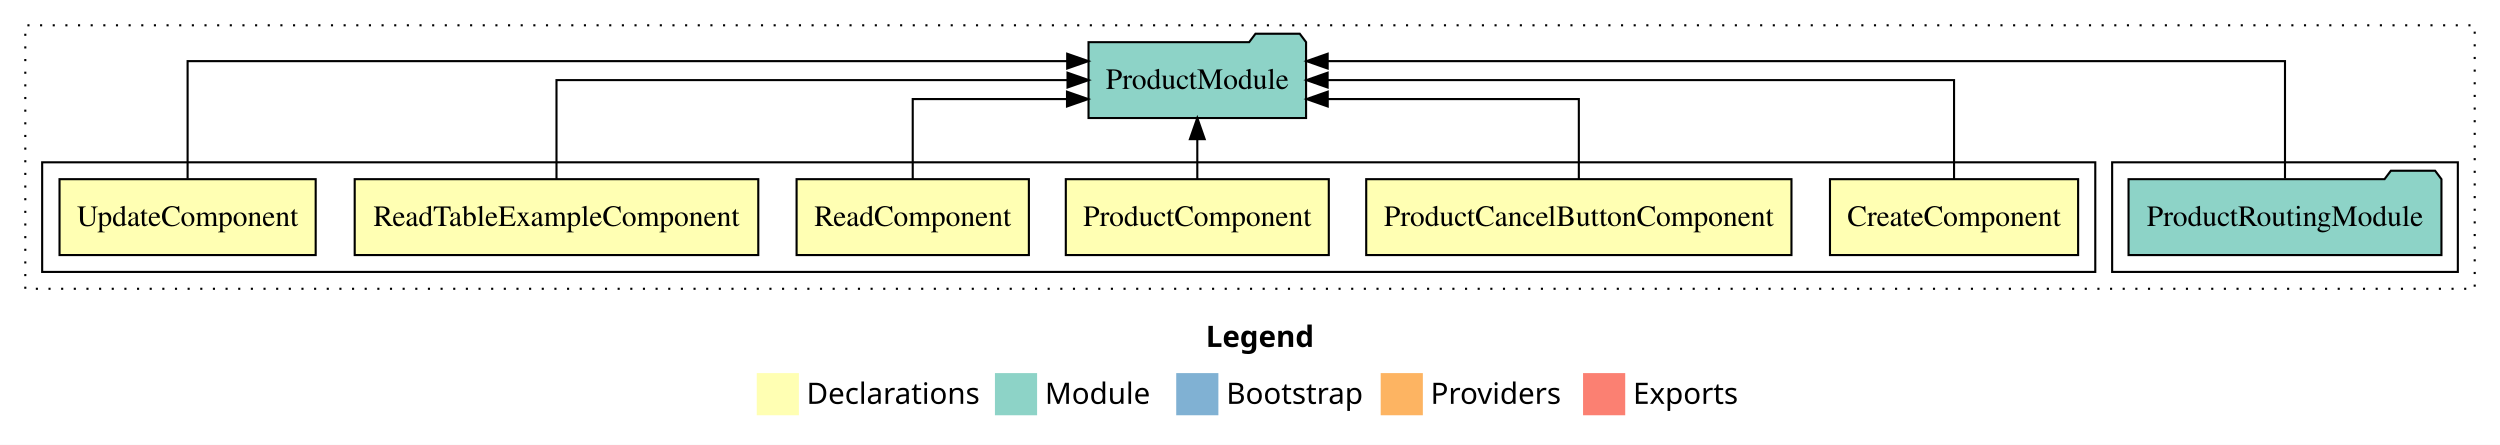
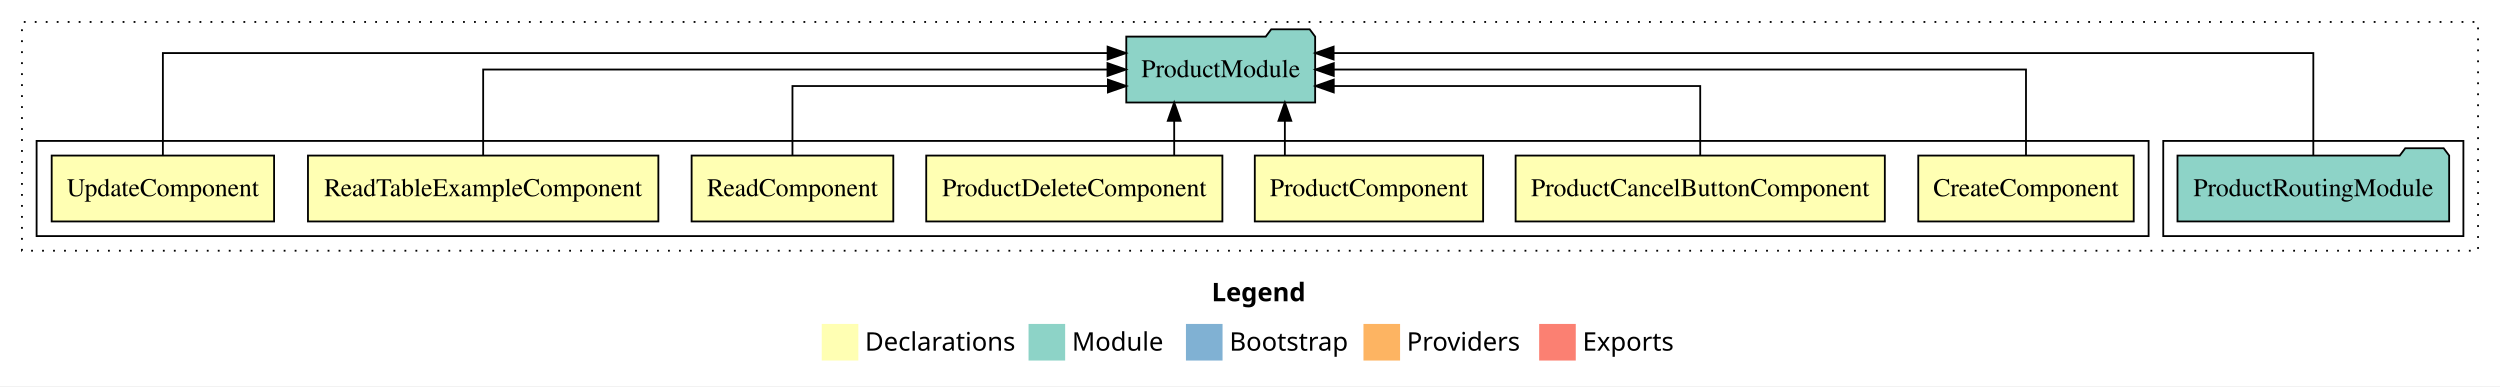
- <svg xmlns="http://www.w3.org/2000/svg" width="1186pt" height="211pt" viewBox="0.00 0.00 1186.00 211.00">
+ <svg xmlns="http://www.w3.org/2000/svg" width="1366pt" height="211pt" viewBox="0.00 0.00 1366.00 211.00">
  <g id="graph0" class="graph" transform="scale(1 1) rotate(0) translate(4 207)">
-     <polygon fill="white" stroke="transparent" points="-4,4 -4,-207 1182,-207 1182,4 -4,4" />
-     <text text-anchor="start" x="568.01" y="-42.4" font-family="sans-serif" font-weight="bold" font-size="14.00">Legend</text>
-     <polygon fill="#ffffb3" stroke="transparent" points="355,-10 355,-30 375,-30 375,-10 355,-10" />
-     <text text-anchor="start" x="378.63" y="-15.4" font-family="sans-serif" font-size="14.00">  Declarations</text>
-     <polygon fill="#8dd3c7" stroke="transparent" points="468,-10 468,-30 488,-30 488,-10 468,-10" />
-     <text text-anchor="start" x="491.73" y="-15.4" font-family="sans-serif" font-size="14.00">  Module</text>
-     <polygon fill="#80b1d3" stroke="transparent" points="554,-10 554,-30 574,-30 574,-10 554,-10" />
-     <text text-anchor="start" x="577.78" y="-15.4" font-family="sans-serif" font-size="14.00">  Bootstrap</text>
-     <polygon fill="#fdb462" stroke="transparent" points="651,-10 651,-30 671,-30 671,-10 651,-10" />
-     <text text-anchor="start" x="674.67" y="-15.4" font-family="sans-serif" font-size="14.00">  Providers</text>
-     <polygon fill="#fb8072" stroke="transparent" points="747,-10 747,-30 767,-30 767,-10 747,-10" />
-     <text text-anchor="start" x="770.73" y="-15.4" font-family="sans-serif" font-size="14.00">  Exports</text>
+     <polygon fill="white" stroke="transparent" points="-4,4 -4,-207 1362,-207 1362,4 -4,4" />
+     <text text-anchor="start" x="658.01" y="-42.4" font-family="sans-serif" font-weight="bold" font-size="14.00">Legend</text>
+     <polygon fill="#ffffb3" stroke="transparent" points="445,-10 445,-30 465,-30 465,-10 445,-10" />
+     <text text-anchor="start" x="468.63" y="-15.4" font-family="sans-serif" font-size="14.00">  Declarations</text>
+     <polygon fill="#8dd3c7" stroke="transparent" points="558,-10 558,-30 578,-30 578,-10 558,-10" />
+     <text text-anchor="start" x="581.73" y="-15.4" font-family="sans-serif" font-size="14.00">  Module</text>
+     <polygon fill="#80b1d3" stroke="transparent" points="644,-10 644,-30 664,-30 664,-10 644,-10" />
+     <text text-anchor="start" x="667.78" y="-15.4" font-family="sans-serif" font-size="14.00">  Bootstrap</text>
+     <polygon fill="#fdb462" stroke="transparent" points="741,-10 741,-30 761,-30 761,-10 741,-10" />
+     <text text-anchor="start" x="764.67" y="-15.4" font-family="sans-serif" font-size="14.00">  Providers</text>
+     <polygon fill="#fb8072" stroke="transparent" points="837,-10 837,-30 857,-30 857,-10 837,-10" />
+     <text text-anchor="start" x="860.73" y="-15.4" font-family="sans-serif" font-size="14.00">  Exports</text>
    <g id="clust1" class="cluster">
-       <polygon fill="none" stroke="black" stroke-dasharray="1,5" points="8,-70 8,-195 1170,-195 1170,-70 8,-70" />
+       <polygon fill="none" stroke="black" stroke-dasharray="1,5" points="8,-70 8,-195 1350,-195 1350,-70 8,-70" />
    </g>
-     <g id="clust9" class="cluster">
-       <polygon fill="none" stroke="black" points="998,-78 998,-130 1162,-130 1162,-78 998,-78" />
+     <g id="clust10" class="cluster">
+       <polygon fill="none" stroke="black" points="1178,-78 1178,-130 1342,-130 1342,-78 1178,-78" />
    </g>
    <g id="clust2" class="cluster">
-       <polygon fill="none" stroke="black" points="16,-78 16,-130 990,-130 990,-78 16,-78" />
+       <polygon fill="none" stroke="black" points="16,-78 16,-130 1170,-130 1170,-78 16,-78" />
    </g>
    <g id="node1" class="node">
-       <polygon fill="#ffffb3" stroke="black" points="981.86,-122 864.14,-122 864.14,-86 981.86,-86 981.86,-122" />
-       <text text-anchor="middle" x="923" y="-99.8" font-family="Times,serif" font-size="14.00">CreateComponent</text>
+       <polygon fill="#ffffb3" stroke="black" points="1161.86,-122 1044.14,-122 1044.14,-86 1161.86,-86 1161.86,-122" />
+       <text text-anchor="middle" x="1103" y="-99.8" font-family="Times,serif" font-size="14.00">CreateComponent</text>
    </g>
-     <g id="node7" class="node">
-       <polygon fill="#8dd3c7" stroke="black" points="615.6,-187 612.6,-191 591.6,-191 588.6,-187 512.4,-187 512.4,-151 615.6,-151 615.6,-187" />
-       <text text-anchor="middle" x="564" y="-164.8" font-family="Times,serif" font-size="14.00">ProductModule</text>
+     <g id="node8" class="node">
+       <polygon fill="#8dd3c7" stroke="black" points="714.6,-187 711.6,-191 690.6,-191 687.6,-187 611.4,-187 611.4,-151 714.6,-151 714.6,-187" />
+       <text text-anchor="middle" x="663" y="-164.8" font-family="Times,serif" font-size="14.00">ProductModule</text>
    </g>
    <g id="edge1" class="edge">
-       <path fill="none" stroke="black" d="M923,-122.11C923,-141.34 923,-169 923,-169 923,-169 625.82,-169 625.82,-169" />
-       <polygon fill="black" stroke="black" points="625.82,-165.5 615.82,-169 625.82,-172.5 625.82,-165.5" />
+       <path fill="none" stroke="black" d="M1103,-122.11C1103,-141.34 1103,-169 1103,-169 1103,-169 724.77,-169 724.77,-169" />
+       <polygon fill="black" stroke="black" points="724.77,-165.5 714.77,-169 724.77,-172.5 724.77,-165.5" />
    </g>
    <g id="node2" class="node">
-       <polygon fill="#ffffb3" stroke="black" points="845.87,-122 644.13,-122 644.13,-86 845.87,-86 845.87,-122" />
-       <text text-anchor="middle" x="745" y="-99.8" font-family="Times,serif" font-size="14.00">ProductCancelButtonComponent</text>
+       <polygon fill="#ffffb3" stroke="black" points="1025.87,-122 824.13,-122 824.13,-86 1025.87,-86 1025.87,-122" />
+       <text text-anchor="middle" x="925" y="-99.8" font-family="Times,serif" font-size="14.00">ProductCancelButtonComponent</text>
    </g>
    <g id="edge2" class="edge">
-       <path fill="none" stroke="black" d="M745,-122.03C745,-138.4 745,-160 745,-160 745,-160 625.87,-160 625.87,-160" />
-       <polygon fill="black" stroke="black" points="625.87,-156.5 615.87,-160 625.87,-163.5 625.87,-156.5" />
+       <path fill="none" stroke="black" d="M925,-122.03C925,-138.4 925,-160 925,-160 925,-160 724.76,-160 724.76,-160" />
+       <polygon fill="black" stroke="black" points="724.76,-156.5 714.76,-160 724.76,-163.5 724.76,-156.5" />
    </g>
    <g id="node3" class="node">
-       <polygon fill="#ffffb3" stroke="black" points="626.38,-122 501.62,-122 501.62,-86 626.38,-86 626.38,-122" />
-       <text text-anchor="middle" x="564" y="-99.8" font-family="Times,serif" font-size="14.00">ProductComponent</text>
+       <polygon fill="#ffffb3" stroke="black" points="806.38,-122 681.62,-122 681.62,-86 806.38,-86 806.38,-122" />
+       <text text-anchor="middle" x="744" y="-99.8" font-family="Times,serif" font-size="14.00">ProductComponent</text>
    </g>
    <g id="edge3" class="edge">
-       <path fill="none" stroke="black" d="M564,-122.11C564,-122.11 564,-140.99 564,-140.99" />
-       <polygon fill="black" stroke="black" points="560.5,-140.99 564,-150.99 567.5,-140.99 560.5,-140.99" />
+       <path fill="none" stroke="black" d="M698.05,-122.11C698.05,-122.11 698.05,-140.99 698.05,-140.99" />
+       <polygon fill="black" stroke="black" points="694.55,-140.99 698.05,-150.99 701.55,-140.99 694.55,-140.99" />
    </g>
    <g id="node4" class="node">
+       <polygon fill="#ffffb3" stroke="black" points="663.91,-122 502.09,-122 502.09,-86 663.91,-86 663.91,-122" />
+       <text text-anchor="middle" x="583" y="-99.8" font-family="Times,serif" font-size="14.00">ProductDeleteComponent</text>
+     </g>
+     <g id="edge4" class="edge">
+       <path fill="none" stroke="black" d="M637.58,-122.11C637.58,-122.11 637.58,-140.99 637.58,-140.99" />
+       <polygon fill="black" stroke="black" points="634.08,-140.99 637.58,-150.99 641.08,-140.99 634.08,-140.99" />
+     </g>
+     <g id="node5" class="node">
      <polygon fill="#ffffb3" stroke="black" points="484.1,-122 373.9,-122 373.9,-86 484.1,-86 484.1,-122" />
      <text text-anchor="middle" x="429" y="-99.8" font-family="Times,serif" font-size="14.00">ReadComponent</text>
    </g>
-     <g id="edge4" class="edge">
-       <path fill="none" stroke="black" d="M429,-122.03C429,-138.4 429,-160 429,-160 429,-160 502.19,-160 502.19,-160" />
-       <polygon fill="black" stroke="black" points="502.19,-163.5 512.19,-160 502.19,-156.5 502.19,-163.5" />
+     <g id="edge5" class="edge">
+       <path fill="none" stroke="black" d="M429,-122.03C429,-138.4 429,-160 429,-160 429,-160 601.36,-160 601.36,-160" />
+       <polygon fill="black" stroke="black" points="601.36,-163.5 611.36,-160 601.36,-156.5 601.36,-163.5" />
    </g>
-     <g id="node5" class="node">
+     <g id="node6" class="node">
      <polygon fill="#ffffb3" stroke="black" points="355.73,-122 164.27,-122 164.27,-86 355.73,-86 355.73,-122" />
      <text text-anchor="middle" x="260" y="-99.8" font-family="Times,serif" font-size="14.00">ReadTableExampleComponent</text>
    </g>
-     <g id="edge5" class="edge">
-       <path fill="none" stroke="black" d="M260,-122.11C260,-141.34 260,-169 260,-169 260,-169 502.43,-169 502.43,-169" />
-       <polygon fill="black" stroke="black" points="502.43,-172.5 512.43,-169 502.43,-165.5 502.43,-172.5" />
+     <g id="edge6" class="edge">
+       <path fill="none" stroke="black" d="M260,-122.11C260,-141.34 260,-169 260,-169 260,-169 601.14,-169 601.14,-169" />
+       <polygon fill="black" stroke="black" points="601.14,-172.5 611.14,-169 601.14,-165.5 601.14,-172.5" />
    </g>
-     <g id="node6" class="node">
+     <g id="node7" class="node">
      <polygon fill="#ffffb3" stroke="black" points="145.76,-122 24.24,-122 24.24,-86 145.76,-86 145.76,-122" />
      <text text-anchor="middle" x="85" y="-99.8" font-family="Times,serif" font-size="14.00">UpdateComponent</text>
    </g>
-     <g id="edge6" class="edge">
-       <path fill="none" stroke="black" d="M85,-122.29C85,-144.21 85,-178 85,-178 85,-178 502.28,-178 502.28,-178" />
-       <polygon fill="black" stroke="black" points="502.28,-181.5 512.28,-178 502.28,-174.5 502.28,-181.5" />
+     <g id="edge7" class="edge">
+       <path fill="none" stroke="black" d="M85,-122.29C85,-144.21 85,-178 85,-178 85,-178 601.2,-178 601.2,-178" />
+       <polygon fill="black" stroke="black" points="601.2,-181.5 611.2,-178 601.2,-174.5 601.2,-181.5" />
    </g>
-     <g id="node8" class="node">
-       <polygon fill="#8dd3c7" stroke="black" points="1154.22,-122 1151.22,-126 1130.22,-126 1127.22,-122 1005.78,-122 1005.78,-86 1154.22,-86 1154.22,-122" />
-       <text text-anchor="middle" x="1080" y="-99.8" font-family="Times,serif" font-size="14.00">ProductRoutingModule</text>
+     <g id="node9" class="node">
+       <polygon fill="#8dd3c7" stroke="black" points="1334.22,-122 1331.22,-126 1310.22,-126 1307.22,-122 1185.78,-122 1185.78,-86 1334.22,-86 1334.22,-122" />
+       <text text-anchor="middle" x="1260" y="-99.8" font-family="Times,serif" font-size="14.00">ProductRoutingModule</text>
    </g>
-     <g id="edge7" class="edge">
-       <path fill="none" stroke="black" d="M1080,-122.29C1080,-144.21 1080,-178 1080,-178 1080,-178 625.84,-178 625.84,-178" />
-       <polygon fill="black" stroke="black" points="625.84,-174.5 615.84,-178 625.84,-181.5 625.84,-174.5" />
+     <g id="edge8" class="edge">
+       <path fill="none" stroke="black" d="M1260,-122.29C1260,-144.21 1260,-178 1260,-178 1260,-178 724.68,-178 724.68,-178" />
+       <polygon fill="black" stroke="black" points="724.68,-174.5 714.68,-178 724.68,-181.5 724.68,-174.5" />
    </g>
  </g>
</svg>
